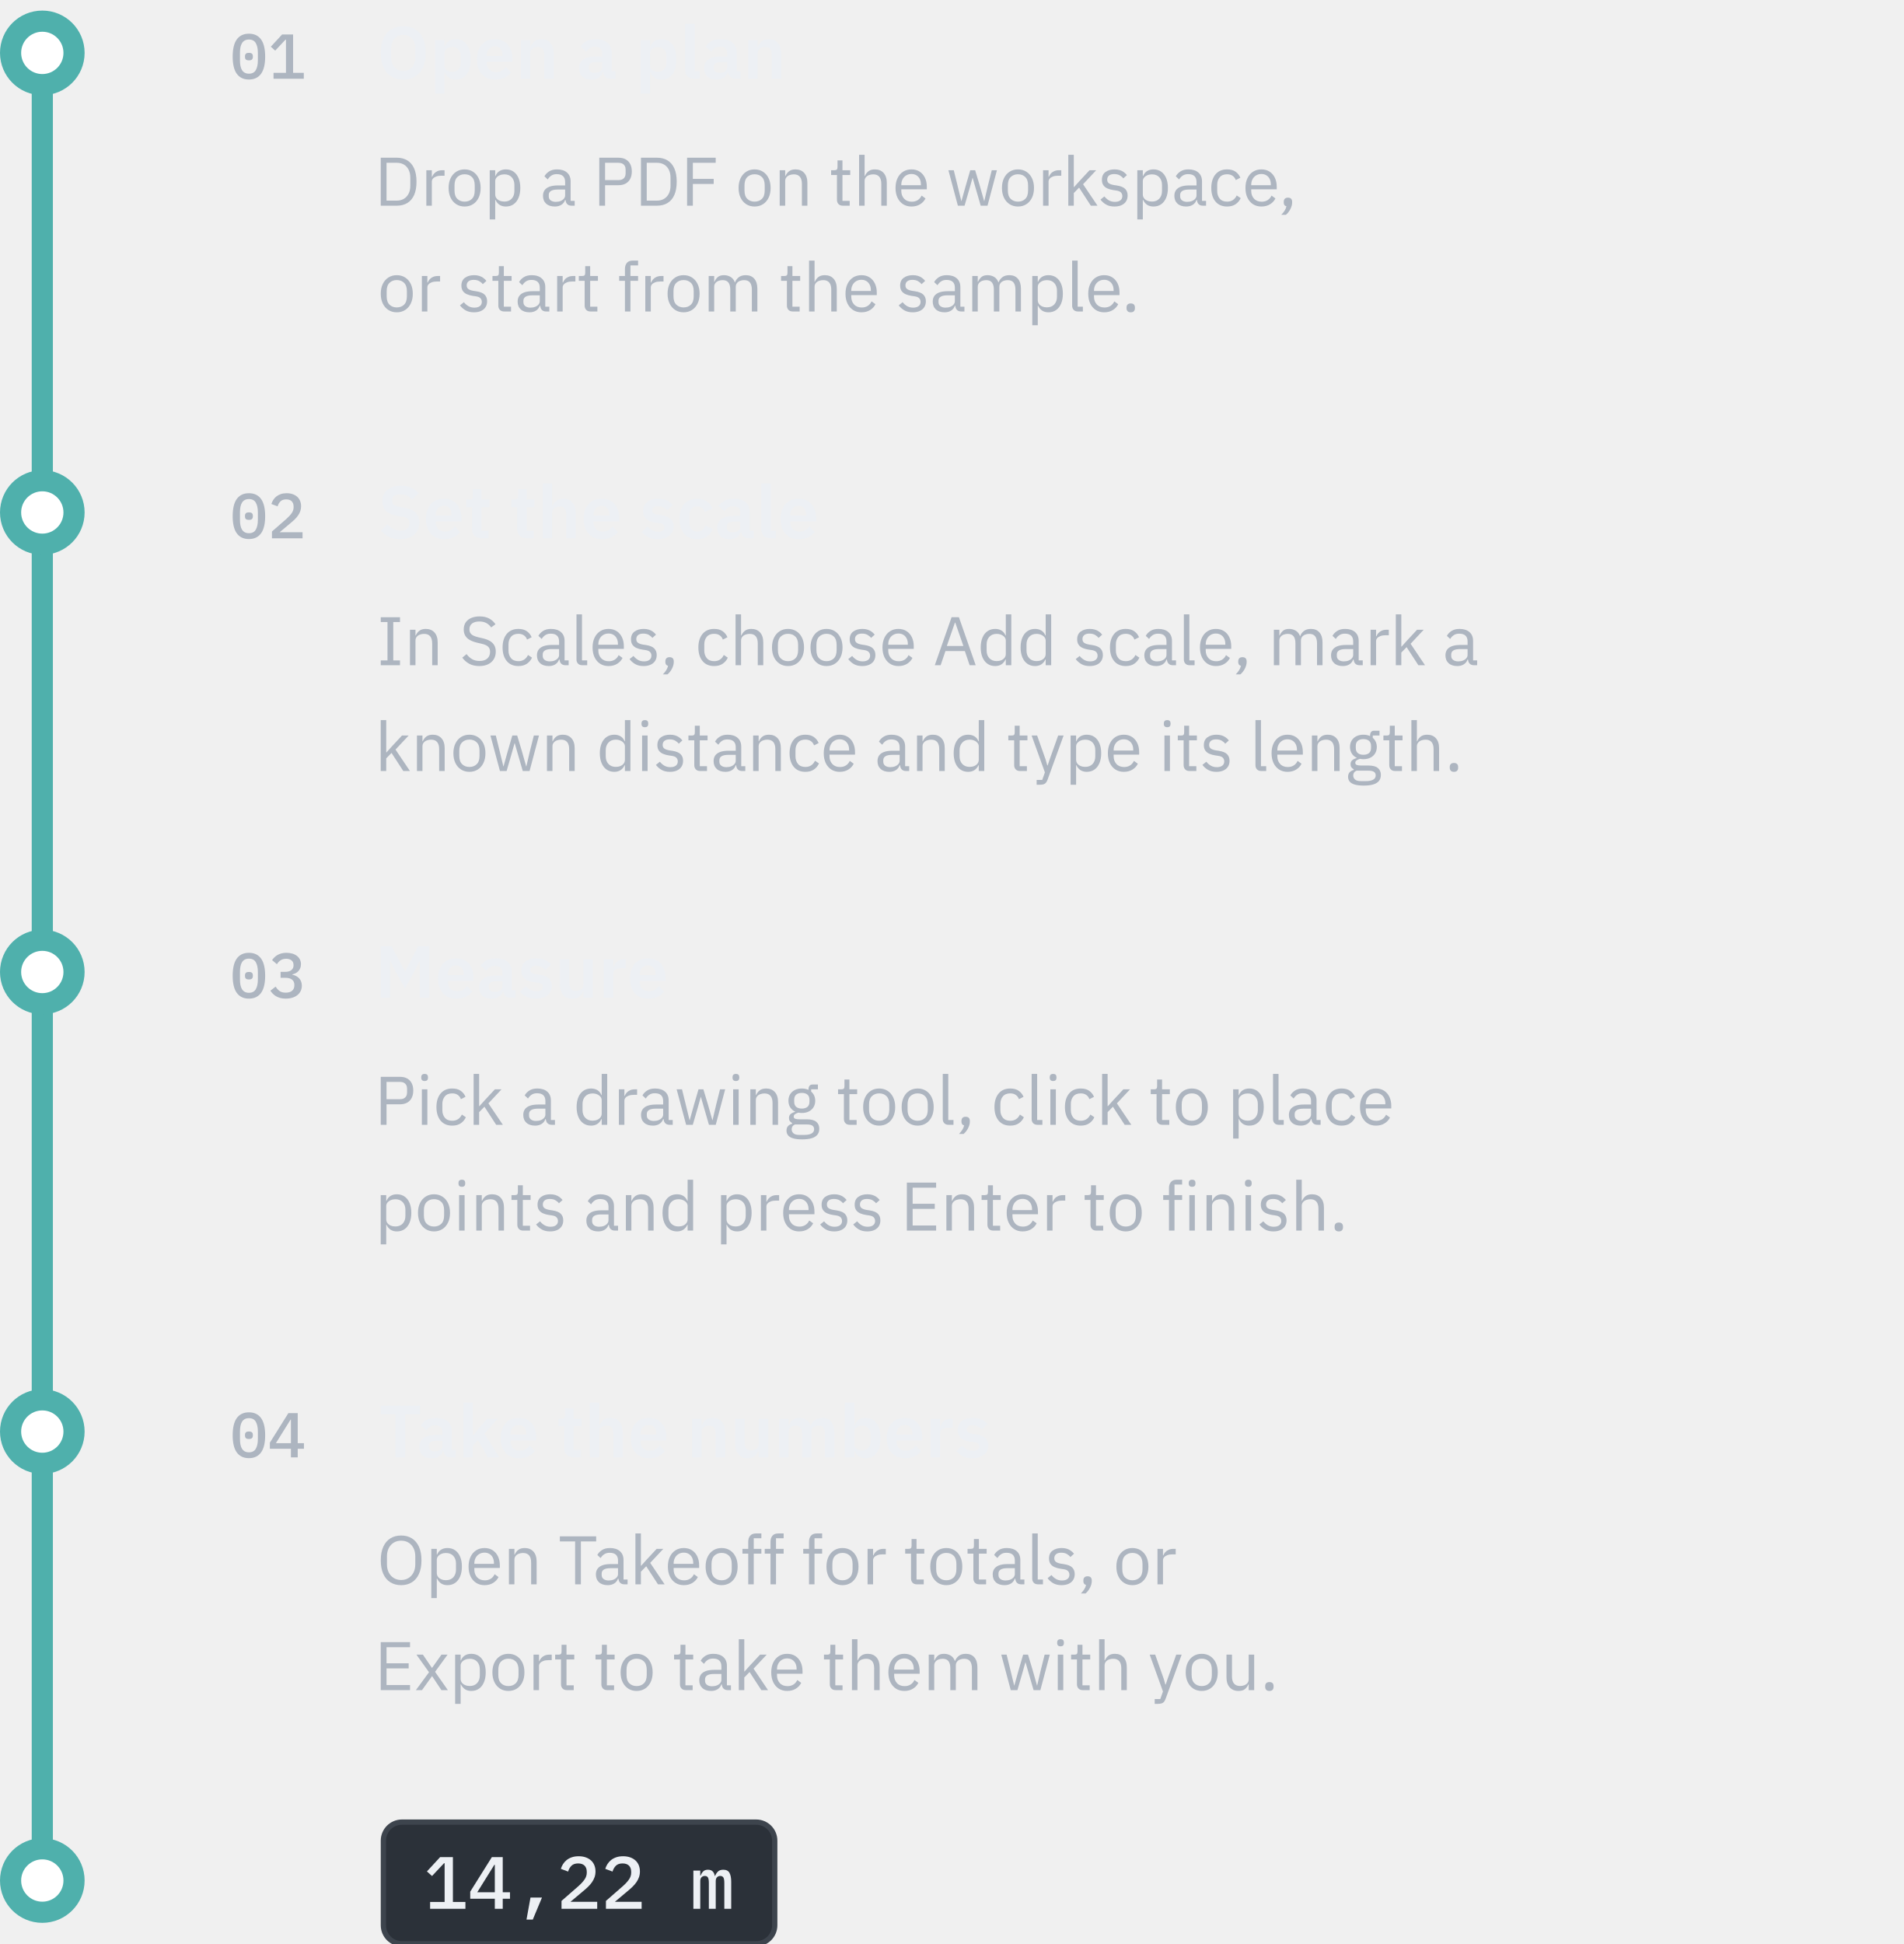
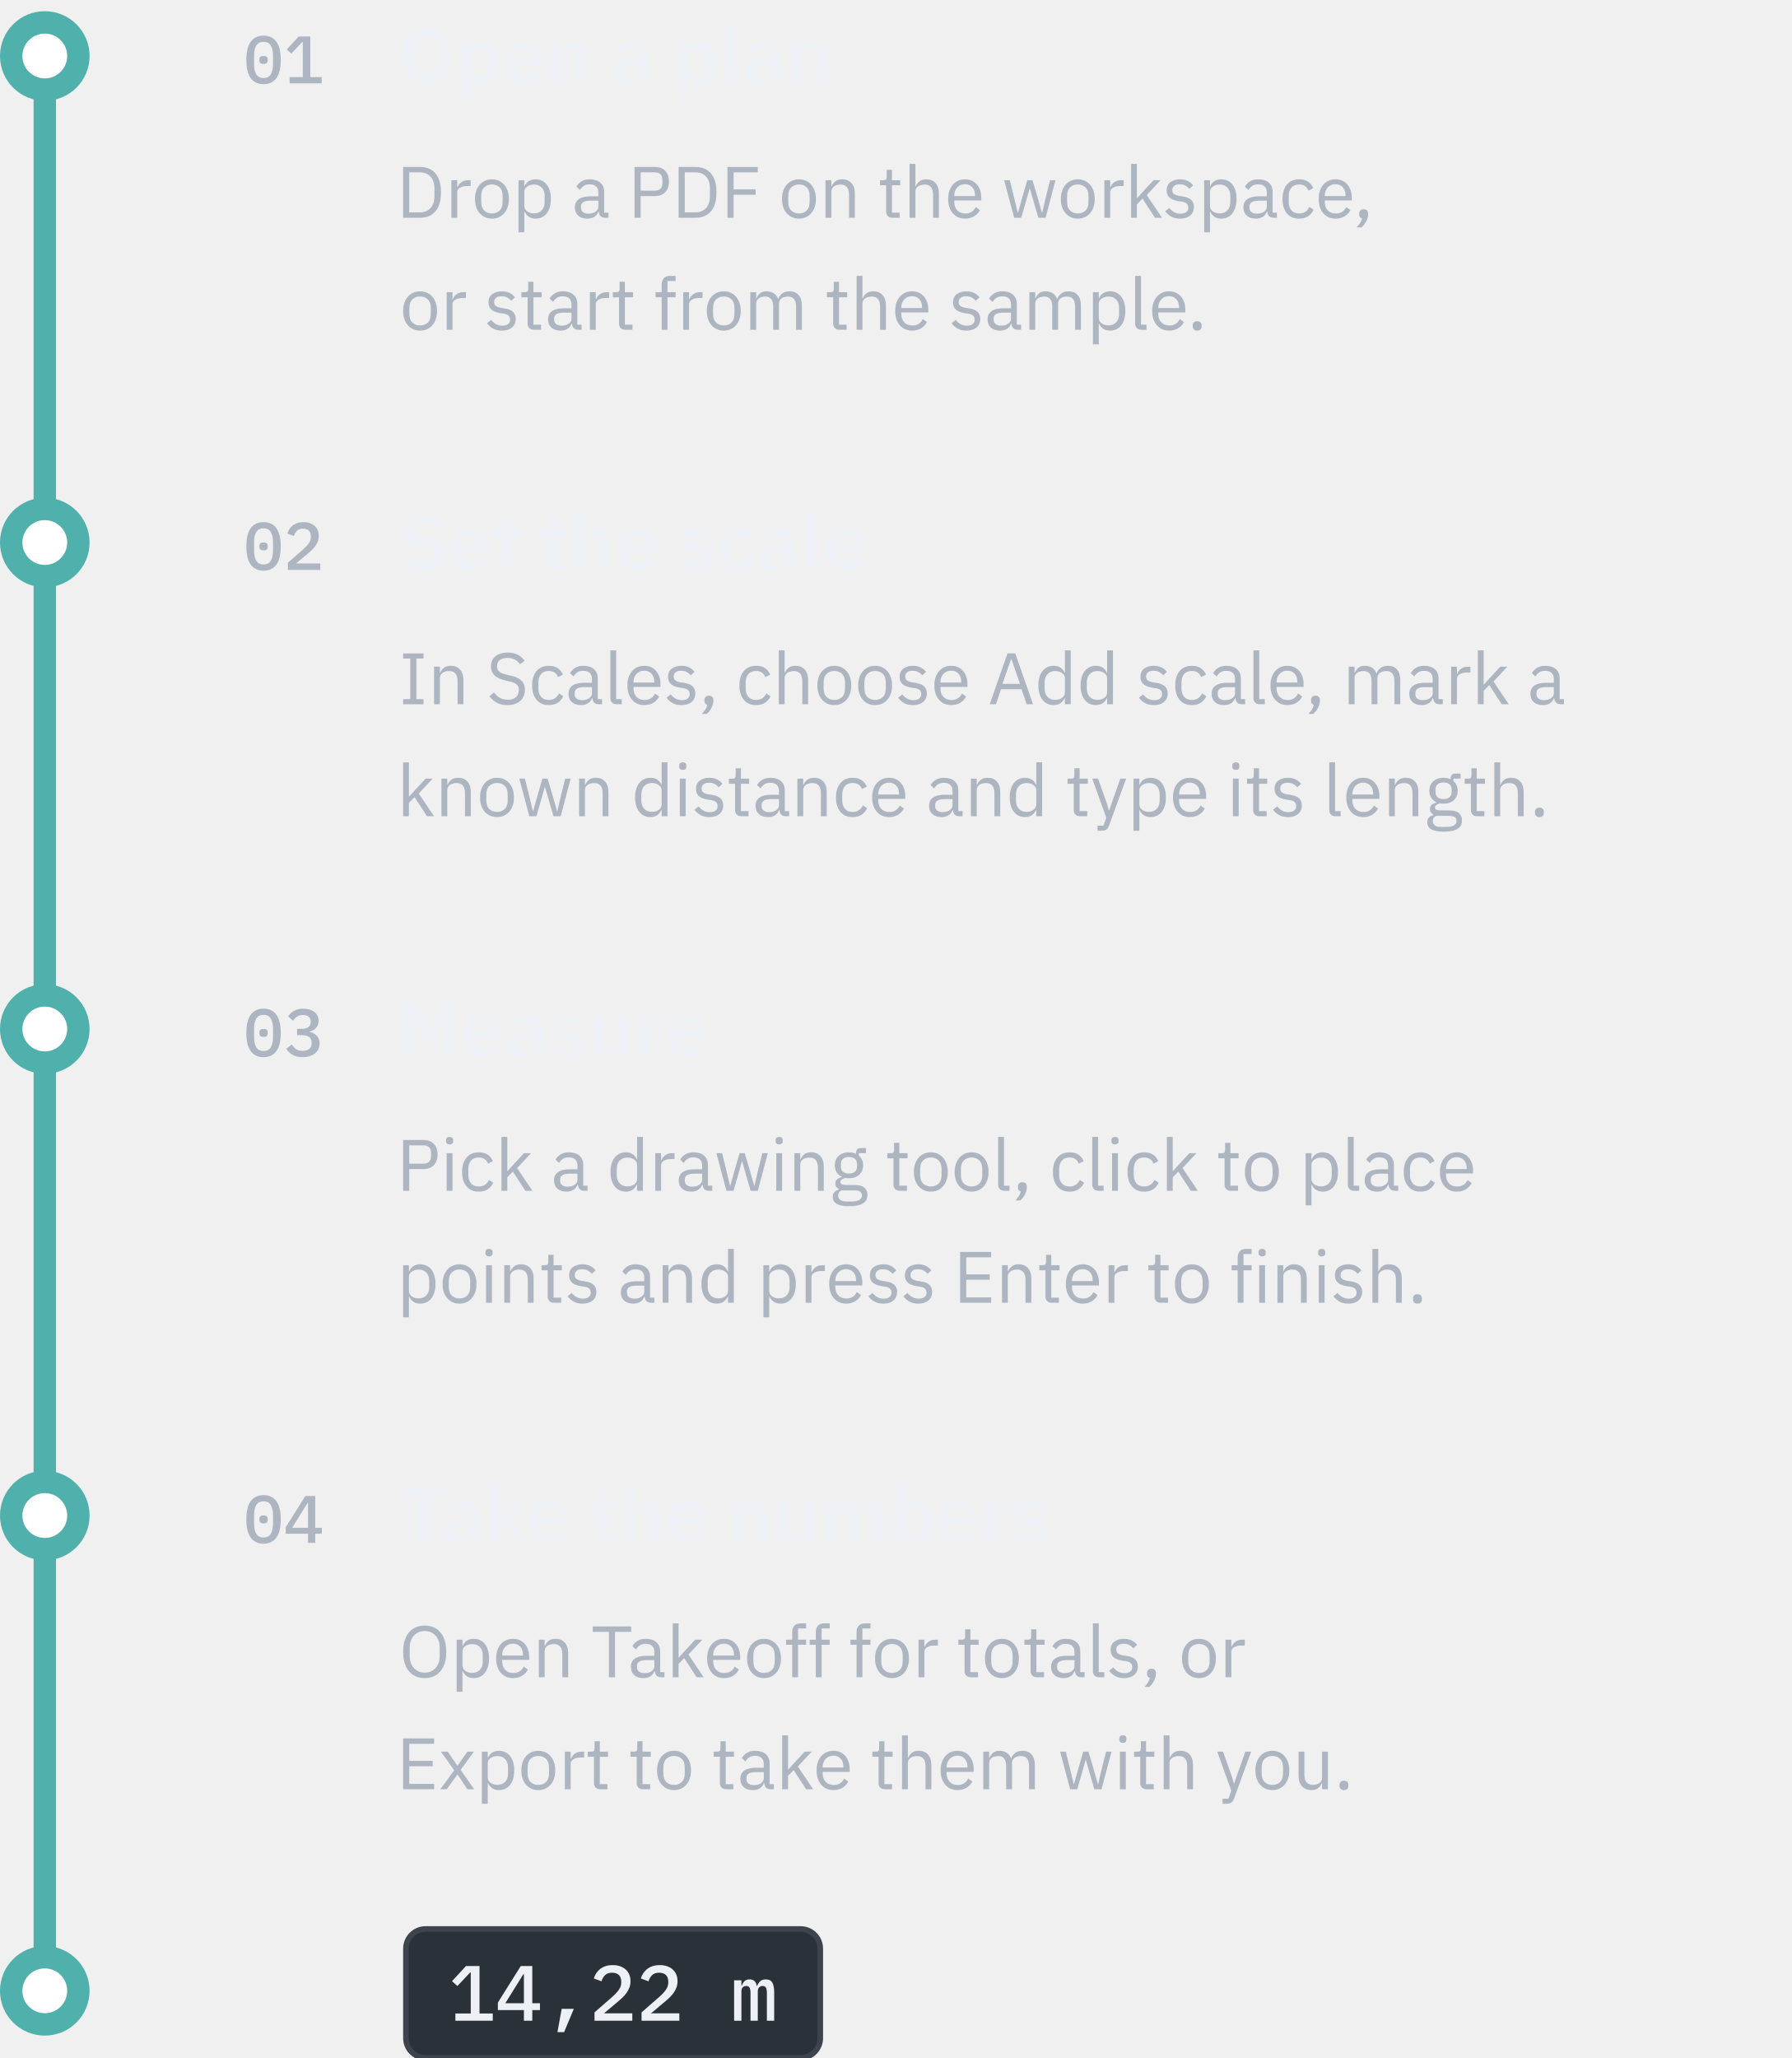
- <svg xmlns="http://www.w3.org/2000/svg" width="360" height="367.54" viewBox="0 0 360 367.54">
+ <svg xmlns="http://www.w3.org/2000/svg" width="320" height="367.54" viewBox="0 0 320 367.54">
  <defs>
    <path id="o-comma" d="M244 152H399L275 -145H190Z" />
    <path id="o-four" d="M362 0V136H30V232L322 698H469V224H567V136H469V0ZM125 224H362V595H356Z" />
    <path id="o-m" d="M44 0V516H137V449H142Q154 482 176.5 505.0Q199 528 241 528Q282 528 304.5 505.5Q327 483 333 444H337Q351 479 376.0 503.5Q401 528 448 528Q508 528 531.5 486.0Q555 444 555 363V0H462V349Q462 403 449.0 423.5Q436 444 407 444Q381 444 363.5 426.5Q346 409 346 374V0H253V349Q253 403 240.5 423.5Q228 444 199 444Q172 444 154.5 426.5Q137 409 137 374V0Z" />
    <path id="o-one" d="M88 0V93H284V616H276L114 443L45 505L223 698H396V93H565V0Z" />
    <path id="o-three" d="M271 410Q338 410 370.5 438.5Q403 467 403 510V517Q403 565 371.5 590.5Q340 616 287 616Q236 616 200.5 593.0Q165 570 141 530L65 595Q81 618 102.0 639.0Q123 660 150.0 675.5Q177 691 212.0 700.5Q247 710 291 710Q340 710 382.0 698.0Q424 686 455.0 662.5Q486 639 503.0 605.5Q520 572 520 530Q520 497 509.5 470.0Q499 443 480.5 422.5Q462 402 437.0 389.0Q412 376 384 370V365Q414 359 441.0 345.5Q468 332 489.0 310.5Q510 289 522.0 259.5Q534 230 534 192Q534 146 516.0 108.5Q498 71 464.5 44.0Q431 17 384.0 2.5Q337 -12 279 -12Q230 -12 192.5 -1.5Q155 9 126.0 26.5Q97 44 75.5 66.5Q54 89 38 113L121 177Q147 135 182.5 108.5Q218 82 280 82Q346 82 381.0 112.5Q416 143 416 197V205Q416 259 379.5 287.5Q343 316 274 316H199V410Z" />
    <path id="o-two" d="M545 0H63V107L291 306Q345 354 374.5 397.0Q404 440 404 488V499Q404 554 374.0 583.5Q344 613 287 613Q229 613 197.5 582.0Q166 551 152 503L54 540Q64 573 83.0 603.5Q102 634 131.5 658.0Q161 682 201.5 696.0Q242 710 295 710Q349 710 391.5 694.5Q434 679 463.0 652.0Q492 625 507.0 587.5Q522 550 522 505Q522 463 509.5 427.5Q497 392 474.5 359.5Q452 327 421.0 297.0Q390 267 353 237L184 95H545Z" />
    <path id="o-zero" d="M300 -12Q234 -12 185.5 12.5Q137 37 105.5 83.0Q74 129 59.0 196.0Q44 263 44 349Q44 434 59.0 501.5Q74 569 105.5 615.0Q137 661 185.5 685.5Q234 710 300 710Q366 710 414.5 685.5Q463 661 494.5 615.0Q526 569 541.0 501.5Q556 434 556 349Q556 263 541.0 196.0Q526 129 494.5 83.0Q463 37 414.5 12.5Q366 -12 300 -12ZM300 80Q376 80 408.5 136.5Q441 193 441 289V409Q441 505 408.5 561.5Q376 618 300 618Q262 618 235.0 603.5Q208 589 191.0 561.5Q174 534 166.5 495.5Q159 457 159 409V289Q159 241 166.5 202.5Q174 164 191.0 136.5Q208 109 235.0 94.5Q262 80 300 80ZM300 290Q265 290 251.5 304.0Q238 318 238 338V360Q238 380 251.5 394.0Q265 408 300 408Q335 408 348.5 394.0Q362 380 362 360V338Q362 318 348.5 304.0Q335 290 300 290Z" />
    <path id="r-A" d="M618 0H530L460 206H178L108 0H23L267 698H374ZM439 280 351 533 321 620H316L286 533L198 280Z" />
    <path id="r-D" d="M93 0V698H327Q414 698 478.5 659.5Q543 621 578.0 543.5Q613 466 613 349Q613 232 578.0 154.5Q543 77 478.5 38.5Q414 0 327 0ZM177 74H327Q385 74 429.0 100.0Q473 126 498.0 174.5Q523 223 523 292V406Q523 475 498.0 524.0Q473 573 429.0 598.5Q385 624 327 624H177Z" />
    <path id="r-E" d="M519 0H93V698H519V624H177V390H499V316H177V74H519Z" />
    <path id="r-F" d="M177 0H93V698H509V624H177V390H480V316H177Z" />
    <path id="r-I" d="M340 0H60V70H158V628H60V698H340V628H242V70H340Z" />
    <path id="r-O" d="M354 -12Q264 -12 197.5 29.5Q131 71 94.5 151.5Q58 232 58 349Q58 466 94.5 546.5Q131 627 197.5 668.5Q264 710 354 710Q444 710 510.5 668.5Q577 627 613.5 546.5Q650 466 650 349Q650 232 613.5 151.5Q577 71 510.5 29.5Q444 -12 354 -12ZM354 63Q415 63 461.0 91.5Q507 120 533.5 171.0Q560 222 560 291V407Q560 476 533.5 527.5Q507 579 461.0 607.0Q415 635 354 635Q294 635 247.5 607.0Q201 579 174.5 527.5Q148 476 148 407V291Q148 222 174.5 171.0Q201 120 247.5 91.5Q294 63 354 63Z" />
    <path id="r-P" d="M177 0H93V698H371Q434 698 477.5 673.5Q521 649 543.5 604.5Q566 560 566 498Q566 437 543.5 392.0Q521 347 477.5 322.5Q434 298 371 298H177ZM177 624V372H371Q404 372 427.5 383.5Q451 395 463.5 417.5Q476 440 476 472V524Q476 556 463.5 578.5Q451 601 427.5 612.5Q404 624 371 624Z" />
    <path id="r-S" d="M289 -12Q205 -12 144.5 20.5Q84 53 42 110L104 162Q141 113 186.0 87.5Q231 62 292 62Q367 62 406.5 98.0Q446 134 446 194Q446 227 433.0 250.0Q420 273 391.5 288.5Q363 304 317 314L260 327Q197 342 153.0 366.0Q109 390 86.0 428.0Q63 466 63 519Q63 581 92.0 623.5Q121 666 173.5 688.0Q226 710 294 710Q373 710 429.5 681.0Q486 652 525 596L462 550Q434 590 392.5 613.0Q351 636 290 636Q223 636 184.5 607.0Q146 578 146 522Q146 489 160.5 467.0Q175 445 204.0 430.5Q233 416 277 406L334 393Q402 378 445.0 352.0Q488 326 508.5 288.0Q529 250 529 198Q529 134 500.0 87.0Q471 40 417.5 14.0Q364 -12 289 -12Z" />
    <path id="r-T" d="M550 624H328V0H244V624H22V698H550Z" />
    <path id="r-a" d="M505 0H460Q428 0 408.0 13.5Q388 27 379.0 51.0Q370 75 370 106V113L401 84H366Q350 37 310.5 12.5Q271 -12 217 -12Q135 -12 89.5 30.0Q44 72 44 144Q44 193 68.0 226.5Q92 260 140.5 277.5Q189 295 264 295H366V346Q366 401 336.0 430.0Q306 459 244 459Q198 459 166.0 438.0Q134 417 113 382L65 427Q86 468 132.0 498.0Q178 528 248 528Q341 528 393.5 482.0Q446 436 446 354V70H505ZM366 235H260Q192 235 160.0 215.0Q128 195 128 157V136Q128 98 156.0 77.0Q184 56 230 56Q270 56 300.5 68.5Q331 81 348.5 102.5Q366 124 366 150Z" />
    <path id="r-c" d="M277 -12Q168 -12 107.5 61.0Q47 134 47 258Q47 382 107.5 455.0Q168 528 277 528Q354 528 401.0 494.0Q448 460 470 407L403 373Q389 413 356.5 435.0Q324 457 277 457Q206 457 169.5 413.5Q133 370 133 302V214Q133 147 169.5 103.0Q206 59 277 59Q326 59 361.0 82.0Q396 105 417 149L475 110Q450 55 400.5 21.5Q351 -12 277 -12Z" />
    <path id="r-comma" d="M136 117Q168 117 182.5 100.5Q197 84 197 58V44Q197 4 173.0 -46.0Q149 -96 106 -133H39Q69 -101 87.5 -72.5Q106 -44 114 -9Q94 -4 84.5 10.0Q75 24 75 44V58Q75 84 90.0 100.5Q105 117 136 117Z" />
    <path id="r-d" d="M415 0V84H411Q388 36 350.5 12.0Q313 -12 260 -12Q196 -12 148.5 21.0Q101 54 75.5 115.0Q50 176 50 258Q50 341 75.5 401.5Q101 462 148.5 495.0Q196 528 260 528Q313 528 352.0 504.5Q391 481 411 432H415V740H495V0ZM282 60Q319 60 349.0 72.5Q379 85 397.0 108.5Q415 132 415 165V357Q415 386 397.0 408.0Q379 430 349.0 443.0Q319 456 282 456Q215 456 175.5 413.5Q136 371 136 302V214Q136 145 175.5 102.5Q215 60 282 60Z" />
    <path id="r-e" d="M279 -12Q209 -12 157.0 21.5Q105 55 76.0 115.5Q47 176 47 258Q47 340 76.0 400.5Q105 461 157.0 494.5Q209 528 279 528Q348 528 398.0 495.5Q448 463 475.0 406.0Q502 349 502 276V238H131V214Q131 147 171.5 102.5Q212 58 284 58Q333 58 369.5 81.0Q406 104 426 147L483 106Q458 54 405.0 21.0Q352 -12 279 -12ZM279 461Q236 461 202.5 441.0Q169 421 150.0 385.5Q131 350 131 305V298H416V309Q416 355 399.0 389.0Q382 423 351.0 442.0Q320 461 279 461Z" />
    <path id="r-f" d="M113 0V446H29V516H113V620Q113 673 141.0 706.5Q169 740 226 740H304V670H193V516H304V446H193V0Z" />
    <path id="r-g" d="M520 -57Q520 -110 492.0 -144.5Q464 -179 408.5 -195.5Q353 -212 270 -212Q190 -212 139.5 -197.0Q89 -182 66.0 -153.5Q43 -125 43 -85Q43 -43 65.0 -19.0Q87 5 125 15V26Q103 37 91.0 54.5Q79 72 79 98Q79 137 104.0 157.5Q129 178 168 188V192Q122 214 96.5 255.0Q71 296 71 350Q71 403 95.0 443.0Q119 483 163.0 505.5Q207 528 265 528Q293 528 317.5 523.0Q342 518 363 508V517Q363 547 377.0 566.5Q391 586 423 586H500V516H402V483Q430 459 445.5 425.0Q461 391 461 350Q461 298 437.0 257.5Q413 217 369.0 194.5Q325 172 266 172Q253 172 240.0 173.5Q227 175 216 177Q191 170 169.5 156.5Q148 143 148 119Q148 96 170.0 88.0Q192 80 227 80H337Q433 80 476.5 43.5Q520 7 520 -57ZM445 -63Q445 -32 421.5 -13.5Q398 5 338 5H166Q141 -6 129.5 -23.5Q118 -41 118 -65Q118 -99 143.5 -123.0Q169 -147 230 -147H304Q371 -147 408.0 -126.0Q445 -105 445 -63ZM266 236Q317 236 347.0 260.5Q377 285 377 336V364Q377 415 347.0 439.5Q317 464 266 464Q215 464 185.0 439.5Q155 415 155 364V336Q155 285 185.0 260.5Q215 236 266 236Z" />
    <path id="r-h" d="M85 0V740H165V432H169Q188 476 222.5 502.0Q257 528 315 528Q395 528 441.5 476.5Q488 425 488 331V0H408V317Q408 386 378.5 421.0Q349 456 291 456Q259 456 230.0 445.5Q201 435 183.0 413.0Q165 391 165 358V0Z" />
    <path id="r-i" d="M125 637Q100 637 88.0 649.5Q76 662 76 682V695Q76 715 88.0 727.5Q100 740 125 740Q151 740 162.5 727.5Q174 715 174 695V682Q174 662 162.5 649.5Q151 637 125 637ZM85 0V516H165V0Z" />
    <path id="r-k" d="M85 0V740H165V363V271H169L248 359L394 516H491L300 312L510 0H413L242 263L165 184V0Z" />
    <path id="r-l" d="M241 0H170Q129 0 107.0 23.5Q85 47 85 83V740H165V70H241Z" />
    <path id="r-m" d="M165 0H85V516H165V432H169Q186 472 217.0 500.0Q248 528 308 528Q359 528 402.0 503.5Q445 479 466 423H468Q482 465 520.5 496.5Q559 528 625 528Q704 528 748.5 476.5Q793 425 793 331V0H713V317Q713 385 686.0 420.5Q659 456 600 456Q569 456 541.0 445.5Q513 435 496.0 413.0Q479 391 479 358V0H399V317Q399 386 372.0 421.0Q345 456 288 456Q257 456 228.5 445.5Q200 435 182.5 413.0Q165 391 165 358Z" />
    <path id="r-n" d="M165 0H85V516H165V432H169Q188 476 222.5 502.0Q257 528 315 528Q395 528 441.5 476.5Q488 425 488 331V0H408V317Q408 386 378.5 421.0Q349 456 291 456Q259 456 230.0 445.5Q201 435 183.0 413.0Q165 391 165 358Z" />
    <path id="r-o" d="M280 -12Q211 -12 158.5 21.5Q106 55 76.5 115.5Q47 176 47 258Q47 340 76.5 400.5Q106 461 158.5 494.5Q211 528 280 528Q349 528 401.5 494.5Q454 461 483.5 400.5Q513 340 513 258Q513 176 483.5 115.5Q454 55 401.5 21.5Q349 -12 280 -12ZM280 59Q345 59 386.0 99.0Q427 139 427 221V295Q427 377 386.0 417.0Q345 457 280 457Q216 457 174.5 417.0Q133 377 133 295V221Q133 139 174.5 99.0Q216 59 280 59Z" />
    <path id="r-p" d="M85 -200V516H165V432H169Q189 481 228.0 504.5Q267 528 320 528Q385 528 432.0 495.0Q479 462 504.5 401.5Q530 341 530 258Q530 176 504.5 115.0Q479 54 432.0 21.0Q385 -12 320 -12Q267 -12 229.5 12.0Q192 36 169 84H165V-200ZM298 60Q366 60 405.0 102.5Q444 145 444 214V302Q444 371 405.0 413.5Q366 456 298 456Q262 456 231.5 443.0Q201 430 183.0 408.0Q165 386 165 357V165Q165 132 183.0 108.5Q201 85 231.5 72.5Q262 60 298 60Z" />
    <path id="r-period" d="M136 -12Q105 -12 90.0 4.5Q75 21 75 46V59Q75 85 90.0 101.0Q105 117 136 117Q168 117 182.5 101.0Q197 85 197 59V46Q197 21 182.5 4.5Q168 -12 136 -12Z" />
    <path id="r-r" d="M165 0H85V516H165V421H170Q179 446 198.0 467.5Q217 489 247.0 502.5Q277 516 319 516H350V436H303Q260 436 229.0 424.5Q198 413 181.5 394.0Q165 375 165 350Z" />
    <path id="r-s" d="M240 -12Q169 -12 120.0 15.5Q71 43 36 89L93 135Q123 98 160.0 77.0Q197 56 246 56Q297 56 325.5 78.0Q354 100 354 140Q354 170 334.5 192.0Q315 214 264 221L223 227Q176 234 138.0 250.5Q100 267 78.5 297.5Q57 328 57 376Q57 453 109.5 490.5Q162 528 241 528Q283 528 315.5 518.0Q348 508 374.0 489.5Q400 471 421 445L368 397Q351 421 318.0 440.5Q285 460 235 460Q186 460 160.0 438.5Q134 417 134 380Q134 343 159.5 325.5Q185 308 233 300L273 294Q359 281 395.0 244.5Q431 208 431 149Q431 99 408.0 63.0Q385 27 342.0 7.5Q299 -12 240 -12Z" />
    <path id="r-t" d="M299 0H199Q158 0 136.0 24.0Q114 48 114 85V446H29V516H77Q103 516 112.5 526.5Q122 537 122 563V659H194V516H307V446H194V70H299Z" />
    <path id="r-u" d="M403 0V84H399Q384 47 351.5 17.5Q319 -12 254 -12Q175 -12 127.5 39.5Q80 91 80 185V516H160V199Q160 130 190.0 95.0Q220 60 278 60Q310 60 338.5 70.5Q367 81 385.0 103.0Q403 125 403 159V516H483V0Z" />
    <path id="r-w" d="M169 0 31 516H109L164 293L219 67H221L284 293L349 516H420L487 293L551 67H553L606 293L662 516H737L600 0H501L429 248L384 405H382L338 248L266 0Z" />
    <path id="r-x" d="M21 0 212 260 29 516H123L254 324H257L393 516H482L300 266L486 0H392L258 202H255L110 0Z" />
    <path id="r-y" d="M278 165 403 516H482L251 -120Q240 -151 226.5 -168.5Q213 -186 191.0 -193.0Q169 -200 131 -200H90V-130H171L210 -20L17 516H97L221 165L245 81H250Z" />
    <path id="s-M" d="M81.72 0V698H228.266L332.77 499.646L407.82 356.546H410.705L485.345 499.646L589.144 698H735.215V0H610.209V385.693V496.348H606.619L553.26 389.923L408.115 126.109L265.086 389.218L210.316 501.283H206.726V385.693V0Z" />
    <path id="s-O" d="M356.115 -12Q264.705 -12 196.09 29.147Q127.475 70.295 89.917 150.795Q52.36 231.295 52.36 349Q52.36 467.41 89.917 547.558Q127.475 627.705 196.09 668.853Q264.705 710 356.115 710Q448.23 710 516.493 668.853Q584.755 627.705 622.313 547.558Q659.87 467.41 659.87 349Q659.87 231.295 622.313 150.795Q584.755 70.295 516.493 29.147Q448.23 -12 356.115 -12ZM356.115 105.301Q406.54 105.301 443.022 128.161Q479.504 151.021 499.659 193.561Q519.814 236.1 519.814 295.23V402.77Q519.814 462.605 499.659 504.939Q479.504 547.274 443.022 569.987Q406.54 592.699 356.115 592.699Q306.69 592.699 269.708 569.987Q232.726 547.274 212.571 504.939Q192.416 462.605 192.416 402.77V295.23Q192.416 236.1 212.571 193.561Q232.726 151.021 269.708 128.161Q306.69 105.301 356.115 105.301Z" />
    <path id="s-S" d="M298.87 -12Q209.935 -12 146.615 20.147Q83.295 52.295 39.18 103.655L127.971 190.201Q163.561 147.546 208.208 125.923Q252.856 104.301 306.805 104.301Q368.41 104.301 399.097 131.136Q429.785 157.971 429.785 202.46Q429.785 225.59 421.367 243.302Q412.95 261.015 392.205 272.99Q371.46 284.965 334.625 290.734L269.165 300.914Q199.115 312.389 152.647 338.152Q106.18 363.914 83.18 405.792Q60.18 447.67 60.18 504.195Q60.18 566.9 90.942 612.925Q121.705 658.95 178.435 684.475Q235.165 710 313.035 710Q392.035 710 451.003 683.468Q509.971 656.935 551.791 607.28L462 521.799Q436.115 554.044 398.845 573.872Q361.575 593.699 305.51 593.699Q249.791 593.699 220.808 572.454Q191.826 551.209 191.826 512.13Q191.826 485.475 202.096 468.41Q212.366 451.345 233.963 441.428Q255.561 431.51 288.985 425.035L354.445 413.445Q425.266 401.266 471.086 375.266Q516.906 349.266 539.168 308.445Q561.431 267.625 561.431 209.985Q561.431 143.87 530.668 94.05Q499.906 44.23 441.118 16.115Q382.33 -12 298.87 -12Z" />
    <path id="s-T" d="M554.935 580.994H356.201V0H224.26V580.994H25.525V698H554.935Z" />
    <path id="s-a" d="M528.971 0H457.885Q429.41 0 406.942 13.5Q384.475 27 371.95 52.763Q359.425 78.525 359.425 113.755V124.985L391.13 89.64H355.425Q342.245 39.82 301.687 13.91Q261.13 -12 202.9 -12Q123.015 -12 79.982 30.353Q36.95 72.705 36.95 141.885Q36.95 195.82 63.417 231.083Q89.885 266.345 139.795 284.198Q189.705 302.05 260.475 302.05H349.08V340.36Q349.08 383.375 326.13 407.792Q303.18 432.209 251.755 432.209Q207.165 432.209 179.395 412.619Q151.625 393.029 133.445 365.785L57.245 434.05Q86 479.28 134.115 506.813Q182.23 534.345 260.69 534.345Q366.381 534.345 421.701 485.878Q477.021 437.41 477.021 347.655V101.726H528.971ZM349.08 225.13H267.05Q216.676 225.13 191.726 208.655Q166.776 192.18 166.776 160.525V143.755Q166.776 112.805 187.726 96.74Q208.676 80.676 245.51 80.676Q274.935 80.676 298.032 89.298Q321.13 97.92 335.105 114.838Q349.08 131.755 349.08 156.345Z" />
    <path id="s-b" d="M73.72 0V740H201.661V435.525H206.366Q220.021 481 259.373 507.673Q298.726 534.345 350.316 534.345Q416.726 534.345 461.963 502.403Q507.201 470.46 530.938 409.608Q554.676 348.755 554.676 261.525Q554.676 174.59 530.938 113.237Q507.201 51.885 461.963 19.942Q416.726 -12 350.316 -12Q298.726 -12 259.816 15.173Q220.906 42.345 206.366 86.82H201.661V0ZM309.28 93.841Q358.95 93.841 389.842 127.528Q420.734 161.215 420.734 216.115V306.23Q420.734 361.835 389.842 395.17Q358.95 428.504 309.28 428.504Q278.92 428.504 254.413 418.324Q229.906 408.144 215.783 389.317Q201.661 370.49 201.661 345.015V179.1Q201.661 152.445 215.783 133.176Q229.906 113.906 254.413 103.873Q278.92 93.841 309.28 93.841Z" />
    <path id="s-c" d="M279.82 -12Q164.475 -12 101.86 62.058Q39.245 136.115 39.245 261.525Q39.245 386.935 101.86 460.64Q164.475 534.345 279.82 534.345Q358.935 534.345 410.518 498.935Q462.1 463.525 484.805 402.065L380.439 355.375Q371.375 388.324 346.277 409.619Q321.18 430.914 279.82 430.914Q227.151 430.914 200.168 397.285Q173.186 363.655 173.186 308.345V213.295Q173.186 158.985 200.168 124.856Q227.151 90.726 279.82 90.726Q325.295 90.726 350.777 114.431Q376.26 138.136 390.209 172.971L488.395 126.215Q462.69 57.115 409.313 22.558Q355.935 -12 279.82 -12Z" />
    <path id="s-e" d="M285.345 -12Q208.295 -12 153.122 21.5Q97.95 55 68.597 116.558Q39.245 178.115 39.245 261.525Q39.245 344.23 67.892 405.435Q96.54 466.64 150.655 500.493Q204.77 534.345 281.115 534.345Q362.805 534.345 415.273 498.32Q467.74 462.295 493.33 402.475Q518.92 342.655 518.92 271.065V228.835H171.891V216.115Q171.891 159.69 203.931 125.061Q235.971 90.431 298.805 90.431Q346.395 90.431 377.255 110.611Q408.115 130.791 431.64 161.1L500.625 84.144Q468.575 40.605 413.108 14.302Q357.64 -12 285.345 -12ZM283.23 437.734Q249.395 437.734 224.356 422.317Q199.316 406.9 185.603 379.507Q171.891 352.115 171.891 315.575V307.87H385.684V317.46Q385.684 353.59 373.972 380.54Q362.26 407.49 339.367 422.612Q316.475 437.734 283.23 437.734Z" />
    <path id="s-h" d="M73.72 0V740H201.661V434.82H207.071Q222.546 476.705 257.398 505.525Q292.251 534.345 353.071 534.345Q433.071 534.345 476.398 480.818Q519.726 427.29 519.726 329.59V0H391.785V317Q391.785 372.351 371.802 400.428Q351.82 428.504 305.805 428.504Q279.571 428.504 255.796 419.414Q232.021 410.324 216.841 391.749Q201.661 373.173 201.661 345.31V0Z" />
    <path id="s-k" d="M73.72 0V740H201.661V399.661V293.561H207.071L276.201 387.906L393.295 522.345H537.531L357.811 320.46L557.236 0H404.54L270.906 234.094L201.661 158.619V0Z" />
    <path id="s-l" d="M270.611 0H202.431Q136.755 0 105.237 33.018Q73.72 66.035 73.72 126.006V740H201.661V101.726H270.611Z" />
    <path id="s-m" d="M201.661 0H73.72V522.345H201.661V434.82H207.071Q221.956 476.23 255.423 505.288Q288.891 534.345 347.481 534.345Q400.596 534.345 440.071 508.083Q479.546 481.82 497.726 428.64H500.431Q514.431 472.05 556.103 503.198Q597.776 534.345 659.546 534.345Q736.431 534.345 778.111 480.73Q819.791 427.115 819.791 329.59V0H691.849V317Q691.849 373.015 671.547 400.76Q651.245 428.504 607.755 428.504Q583.1 428.504 560.74 419.414Q538.381 410.324 524.553 391.849Q510.726 373.375 510.726 345.31V0H382.785V317Q382.785 373.31 362.13 400.907Q341.475 428.504 299.28 428.504Q275.33 428.504 252.823 419.414Q230.316 410.324 215.988 391.849Q201.661 373.375 201.661 345.31Z" />
    <path id="s-n" d="M201.661 0H73.72V522.345H201.661V434.82H207.071Q222.546 476.705 257.398 505.525Q292.251 534.345 353.071 534.345Q433.071 534.345 476.398 480.818Q519.726 427.29 519.726 329.59V0H391.785V317Q391.785 372.351 371.802 400.428Q351.82 428.504 305.805 428.504Q279.571 428.504 255.796 419.414Q232.021 410.324 216.841 391.749Q201.661 373.173 201.661 345.31Z" />
    <path id="s-p" d="M73.72 -200V522.345H201.661V435.525H206.366Q220.021 481 259.373 507.673Q298.726 534.345 350.316 534.345Q416.726 534.345 461.963 502.403Q507.201 470.46 530.938 409.608Q554.676 348.755 554.676 261.525Q554.676 174.59 530.938 113.237Q507.201 51.885 461.963 19.942Q416.726 -12 350.316 -12Q298.726 -12 259.816 15.173Q220.906 42.345 206.366 86.82H201.661V-200ZM309.28 93.841Q358.95 93.841 389.842 127.528Q420.734 161.215 420.734 216.115V306.23Q420.734 361.835 389.842 395.17Q358.95 428.504 309.28 428.504Q278.92 428.504 254.413 418.324Q229.906 408.144 215.783 389.317Q201.661 370.49 201.661 345.015V179.1Q201.661 152.445 215.783 133.176Q229.906 113.906 254.413 103.873Q278.92 93.841 309.28 93.841Z" />
    <path id="s-r" d="M201.661 0H73.72V522.345H201.661V413.95H206.661Q213.546 441.77 230.431 466.442Q247.316 491.115 275.553 506.73Q303.791 522.345 345.086 522.345H372.561V401.454H332.611Q289.611 401.454 260.373 392.774Q231.136 384.094 216.398 366.504Q201.661 348.914 201.661 319.684Z" />
    <path id="s-s" d="M244.935 -12Q170.41 -12 119.295 13.385Q68.18 38.77 28.95 84.065L107.1 159.676Q135.69 126.906 170.575 108.021Q205.46 89.136 250.23 89.136Q296.295 89.136 316.687 105.143Q337.08 121.151 337.08 149.165Q337.08 172.115 322.515 185.655Q307.95 199.195 273.165 204.08L220.885 210.785Q165.425 218.49 126.367 237.457Q87.31 256.425 67.22 289.04Q47.13 321.655 47.13 368.95Q47.13 445.245 101.392 489.795Q155.655 534.345 245.23 534.345Q296.395 534.345 332.773 524.698Q369.151 515.05 396.913 496.55Q424.676 478.05 449.201 452.05L373.64 376.555Q351 401.26 319.058 417.234Q287.115 433.209 249.1 433.209Q208.561 433.209 189.258 418.407Q169.956 403.605 169.956 378.59Q169.956 352.87 185.586 339.6Q201.215 326.33 237.935 320.445L291.33 313.035Q377.33 301.445 418.618 262.83Q459.906 224.215 459.906 158.87Q459.906 108.87 433.381 70.05Q406.856 31.23 358.568 9.615Q310.28 -12 244.935 -12Z" />
    <path id="s-t" d="M328.611 0H237.071Q171.395 0 136.705 34.575Q102.015 69.151 102.015 132.941V420.619H24.77V522.345H65.015Q93.866 522.345 104.408 535.665Q114.95 548.985 114.95 575.69V664.64H229.956V522.345H336.611V420.619H229.956V101.726H328.611Z" />
    <path id="s-u" d="M386.08 0V86.82H381.375Q367.785 47.705 333.875 17.853Q299.965 -12 234.965 -12Q155.26 -12 111.637 41.263Q68.015 94.525 68.015 192.05V522.345H195.956V205.345Q195.956 151.151 217.143 122.496Q238.33 93.841 283.64 93.841Q309.295 93.841 332.86 102.931Q356.425 112.021 371.252 130.496Q386.08 148.971 386.08 176.625V522.345H514.021V0Z" />
  </defs>
  <polyline points="8,10 8,96.89 8,183.77 8,270.66 8,355.54" fill="none" stroke="#4FB0AC" stroke-width="4" stroke-linejoin="round" />
  <circle cx="8" cy="10" r="6" fill="#FFFFFF" stroke="#4FB0AC" stroke-width="4" />
  <circle cx="8" cy="96.89" r="6" fill="#FFFFFF" stroke="#4FB0AC" stroke-width="4" />
  <circle cx="8" cy="183.77" r="6" fill="#FFFFFF" stroke="#4FB0AC" stroke-width="4" />
  <circle cx="8" cy="270.66" r="6" fill="#FFFFFF" stroke="#4FB0AC" stroke-width="4" />
  <circle cx="8" cy="355.54" r="6" fill="#FFFFFF" stroke="#4FB0AC" stroke-width="4" />
  <g fill="#ADB5C0" transform="translate(43.47 14.89) scale(0.012 -0.012)">
    <use href="#o-zero" x="0" />
    <use href="#o-one" x="600" />
  </g>
  <g fill="#EDF0F4" transform="translate(71.27 14.89) scale(0.014 -0.014)">
    <use href="#s-O" x="0" />
    <use href="#s-p" x="712" />
    <use href="#s-e" x="1312" />
    <use href="#s-n" x="1870" />
    <use href="#s-a" x="2694" />
    <use href="#s-p" x="3489" />
    <use href="#s-l" x="4089" />
    <use href="#s-a" x="4383" />
    <use href="#s-n" x="4942" />
  </g>
  <g fill="#ADB5C0" transform="translate(70.79 38.89) scale(0.013 -0.013)">
    <use href="#r-D" x="0" />
    <use href="#r-r" x="671" />
    <use href="#r-o" x="1033" />
    <use href="#r-p" x="1593" />
    <use href="#r-a" x="2409" />
    <use href="#r-P" x="3179" />
    <use href="#r-D" x="3785" />
    <use href="#r-F" x="4456" />
    <use href="#r-o" x="5251" />
    <use href="#r-n" x="5811" />
    <use href="#r-t" x="6615" />
    <use href="#r-h" x="6966" />
    <use href="#r-e" x="7534" />
    <use href="#r-w" x="8319" />
    <use href="#r-o" x="9082" />
    <use href="#r-r" x="9642" />
    <use href="#r-k" x="10009" />
    <use href="#r-s" x="10526" />
    <use href="#r-p" x="11013" />
    <use href="#r-a" x="11593" />
    <use href="#r-c" x="12127" />
    <use href="#r-e" x="12624" />
    <use href="#r-comma" x="13153" />
  </g>
  <g fill="#ADB5C0" transform="translate(71.39 58.89) scale(0.013 -0.013)">
    <use href="#r-o" x="0" />
    <use href="#r-r" x="560" />
    <use href="#r-s" x="1163" />
    <use href="#r-t" x="1643" />
    <use href="#r-a" x="1994" />
    <use href="#r-r" x="2528" />
    <use href="#r-t" x="2899" />
    <use href="#r-f" x="3486" />
    <use href="#r-r" x="3810" />
    <use href="#r-o" x="4172" />
    <use href="#r-m" x="4732" />
    <use href="#r-t" x="5841" />
    <use href="#r-h" x="6192" />
    <use href="#r-e" x="6760" />
    <use href="#r-s" x="7545" />
    <use href="#r-a" x="8032" />
    <use href="#r-m" x="8566" />
    <use href="#r-p" x="9439" />
    <use href="#r-l" x="10019" />
    <use href="#r-e" x="10291" />
    <use href="#r-period" x="10820" />
  </g>
  <g fill="#ADB5C0" transform="translate(43.47 101.77) scale(0.012 -0.012)">
    <use href="#o-zero" x="0" />
    <use href="#o-two" x="600" />
  </g>
  <g fill="#EDF0F4" transform="translate(71.45 101.77) scale(0.014 -0.014)">
    <use href="#s-S" x="0" />
    <use href="#s-e" x="611" />
    <use href="#s-t" x="1169" />
    <use href="#s-t" x="1779" />
    <use href="#s-h" x="2153" />
    <use href="#s-e" x="2741" />
    <use href="#s-s" x="3535" />
    <use href="#s-c" x="4034" />
    <use href="#s-a" x="4547" />
    <use href="#s-l" x="5106" />
    <use href="#s-e" x="5400" />
  </g>
  <g fill="#ADB5C0" transform="translate(71.22 125.77) scale(0.013 -0.013)">
    <use href="#r-I" x="0" />
    <use href="#r-n" x="400" />
    <use href="#r-S" x="1204" />
    <use href="#r-c" x="1785" />
    <use href="#r-a" x="2288" />
    <use href="#r-l" x="2822" />
    <use href="#r-e" x="3094" />
    <use href="#r-s" x="3643" />
    <use href="#r-comma" x="4125" />
    <use href="#r-c" x="4633" />
    <use href="#r-h" x="5136" />
    <use href="#r-o" x="5704" />
    <use href="#r-o" x="6264" />
    <use href="#r-s" x="6824" />
    <use href="#r-e" x="7311" />
    <use href="#r-A" x="8096" />
    <use href="#r-d" x="8737" />
    <use href="#r-d" x="9317" />
    <use href="#r-s" x="10133" />
    <use href="#r-c" x="10620" />
    <use href="#r-a" x="11123" />
    <use href="#r-l" x="11657" />
    <use href="#r-e" x="11929" />
    <use href="#r-comma" x="12458" />
    <use href="#r-m" x="12966" />
    <use href="#r-a" x="13839" />
    <use href="#r-r" x="14373" />
    <use href="#r-k" x="14740" />
    <use href="#r-a" x="15503" />
  </g>
  <g fill="#ADB5C0" transform="translate(70.89 145.77) scale(0.013 -0.013)">
    <use href="#r-k" x="0" />
    <use href="#r-n" x="527" />
    <use href="#r-o" x="1095" />
    <use href="#r-w" x="1650" />
    <use href="#r-n" x="2418" />
    <use href="#r-d" x="3222" />
    <use href="#r-i" x="3802" />
    <use href="#r-s" x="4052" />
    <use href="#r-t" x="4532" />
    <use href="#r-a" x="4883" />
    <use href="#r-n" x="5417" />
    <use href="#r-c" x="5985" />
    <use href="#r-e" x="6482" />
    <use href="#r-a" x="7267" />
    <use href="#r-n" x="7801" />
    <use href="#r-d" x="8369" />
    <use href="#r-t" x="9185" />
    <use href="#r-y" x="9536" />
    <use href="#r-p" x="10035" />
    <use href="#r-e" x="10615" />
    <use href="#r-i" x="11400" />
    <use href="#r-t" x="11650" />
    <use href="#r-s" x="12001" />
    <use href="#r-l" x="12724" />
    <use href="#r-e" x="12996" />
    <use href="#r-n" x="13545" />
    <use href="#r-g" x="14113" />
    <use href="#r-t" x="14641" />
    <use href="#r-h" x="14992" />
    <use href="#r-period" x="15560" />
  </g>
  <g fill="#ADB5C0" transform="translate(43.47 188.66) scale(0.012 -0.012)">
    <use href="#o-zero" x="0" />
    <use href="#o-three" x="600" />
  </g>
  <g fill="#EDF0F4" transform="translate(70.85 188.66) scale(0.014 -0.014)">
    <use href="#s-M" x="0" />
    <use href="#s-e" x="817" />
    <use href="#s-a" x="1375" />
    <use href="#s-s" x="1934" />
    <use href="#s-u" x="2433" />
    <use href="#s-r" x="3021" />
    <use href="#s-e" x="3409" />
  </g>
  <g fill="#ADB5C0" transform="translate(70.79 212.66) scale(0.013 -0.013)">
    <use href="#r-P" x="0" />
    <use href="#r-i" x="606" />
    <use href="#r-c" x="856" />
    <use href="#r-k" x="1359" />
    <use href="#r-a" x="2122" />
    <use href="#r-d" x="2892" />
    <use href="#r-r" x="3472" />
    <use href="#r-a" x="3835" />
    <use href="#r-w" x="4366" />
    <use href="#r-i" x="5134" />
    <use href="#r-n" x="5384" />
    <use href="#r-g" x="5952" />
    <use href="#r-t" x="6716" />
    <use href="#r-o" x="7063" />
    <use href="#r-o" x="7623" />
    <use href="#r-l" x="8183" />
    <use href="#r-comma" x="8465" />
    <use href="#r-c" x="8973" />
    <use href="#r-l" x="9476" />
    <use href="#r-i" x="9748" />
    <use href="#r-c" x="9998" />
    <use href="#r-k" x="10501" />
    <use href="#r-t" x="11264" />
    <use href="#r-o" x="11611" />
    <use href="#r-p" x="12407" />
    <use href="#r-l" x="12987" />
    <use href="#r-a" x="13259" />
    <use href="#r-c" x="13793" />
    <use href="#r-e" x="14290" />
  </g>
  <g fill="#ADB5C0" transform="translate(70.89 232.66) scale(0.013 -0.013)">
    <use href="#r-p" x="0" />
    <use href="#r-o" x="580" />
    <use href="#r-i" x="1140" />
    <use href="#r-n" x="1390" />
    <use href="#r-t" x="1958" />
    <use href="#r-s" x="2309" />
    <use href="#r-a" x="3032" />
    <use href="#r-n" x="3566" />
    <use href="#r-d" x="4134" />
    <use href="#r-p" x="4950" />
    <use href="#r-r" x="5530" />
    <use href="#r-e" x="5892" />
    <use href="#r-s" x="6441" />
    <use href="#r-s" x="6922" />
    <use href="#r-E" x="7645" />
    <use href="#r-n" x="8228" />
    <use href="#r-t" x="8796" />
    <use href="#r-e" x="9143" />
    <use href="#r-r" x="9692" />
    <use href="#r-t" x="10295" />
    <use href="#r-o" x="10642" />
    <use href="#r-f" x="11438" />
    <use href="#r-i" x="11762" />
    <use href="#r-n" x="12012" />
    <use href="#r-i" x="12580" />
    <use href="#r-s" x="12830" />
    <use href="#r-h" x="13317" />
    <use href="#r-period" x="13885" />
  </g>
  <g fill="#ADB5C0" transform="translate(43.47 275.54) scale(0.012 -0.012)">
    <use href="#o-zero" x="0" />
    <use href="#o-four" x="600" />
  </g>
  <g fill="#EDF0F4" transform="translate(71.64 275.54) scale(0.014 -0.014)">
    <use href="#s-T" x="0" />
    <use href="#s-a" x="510" />
    <use href="#s-k" x="1069" />
    <use href="#s-e" x="1607" />
    <use href="#s-t" x="2401" />
    <use href="#s-h" x="2775" />
    <use href="#s-e" x="3363" />
    <use href="#s-n" x="4157" />
    <use href="#s-u" x="4745" />
    <use href="#s-m" x="5333" />
    <use href="#s-b" x="6221" />
    <use href="#s-e" x="6821" />
    <use href="#s-r" x="7379" />
    <use href="#s-s" x="7772" />
  </g>
  <g fill="#ADB5C0" transform="translate(71.25 299.54) scale(0.013 -0.013)">
    <use href="#r-O" x="0" />
    <use href="#r-p" x="708" />
    <use href="#r-e" x="1288" />
    <use href="#r-n" x="1837" />
    <use href="#r-T" x="2641" />
    <use href="#r-a" x="3143" />
    <use href="#r-k" x="3677" />
    <use href="#r-e" x="4187" />
    <use href="#r-o" x="4736" />
    <use href="#r-f" x="5290" />
    <use href="#r-f" x="5614" />
    <use href="#r-f" x="6174" />
    <use href="#r-o" x="6494" />
    <use href="#r-r" x="7054" />
    <use href="#r-t" x="7657" />
    <use href="#r-o" x="8004" />
    <use href="#r-t" x="8564" />
    <use href="#r-a" x="8915" />
    <use href="#r-l" x="9449" />
    <use href="#r-s" x="9721" />
    <use href="#r-comma" x="10203" />
    <use href="#r-o" x="10711" />
    <use href="#r-r" x="11271" />
  </g>
  <g fill="#ADB5C0" transform="translate(70.79 319.54) scale(0.013 -0.013)">
    <use href="#r-E" x="0" />
    <use href="#r-x" x="583" />
    <use href="#r-p" x="1090" />
    <use href="#r-o" x="1670" />
    <use href="#r-r" x="2230" />
    <use href="#r-t" x="2601" />
    <use href="#r-t" x="3188" />
    <use href="#r-o" x="3535" />
    <use href="#r-t" x="4331" />
    <use href="#r-a" x="4682" />
    <use href="#r-k" x="5216" />
    <use href="#r-e" x="5726" />
    <use href="#r-t" x="6511" />
    <use href="#r-h" x="6862" />
    <use href="#r-e" x="7430" />
    <use href="#r-m" x="7979" />
    <use href="#r-w" x="9088" />
    <use href="#r-i" x="9856" />
    <use href="#r-t" x="10106" />
    <use href="#r-h" x="10457" />
    <use href="#r-y" x="11261" />
    <use href="#r-o" x="11755" />
    <use href="#r-u" x="12315" />
    <use href="#r-period" x="12883" />
  </g>
  <rect x="72.5" y="344.5" width="74" height="23" rx="3.5" fill="#2B3139" stroke="#3D444D" />
  <g fill="#EDF0F4" transform="translate(80.10 360.89) scale(0.014 -0.014)">
    <use href="#o-one" x="0" />
    <use href="#o-four" x="600" />
    <use href="#o-comma" x="1200" />
    <use href="#o-two" x="1800" />
    <use href="#o-two" x="2400" />
    <use href="#o-m" x="3600" />
  </g>
</svg>
